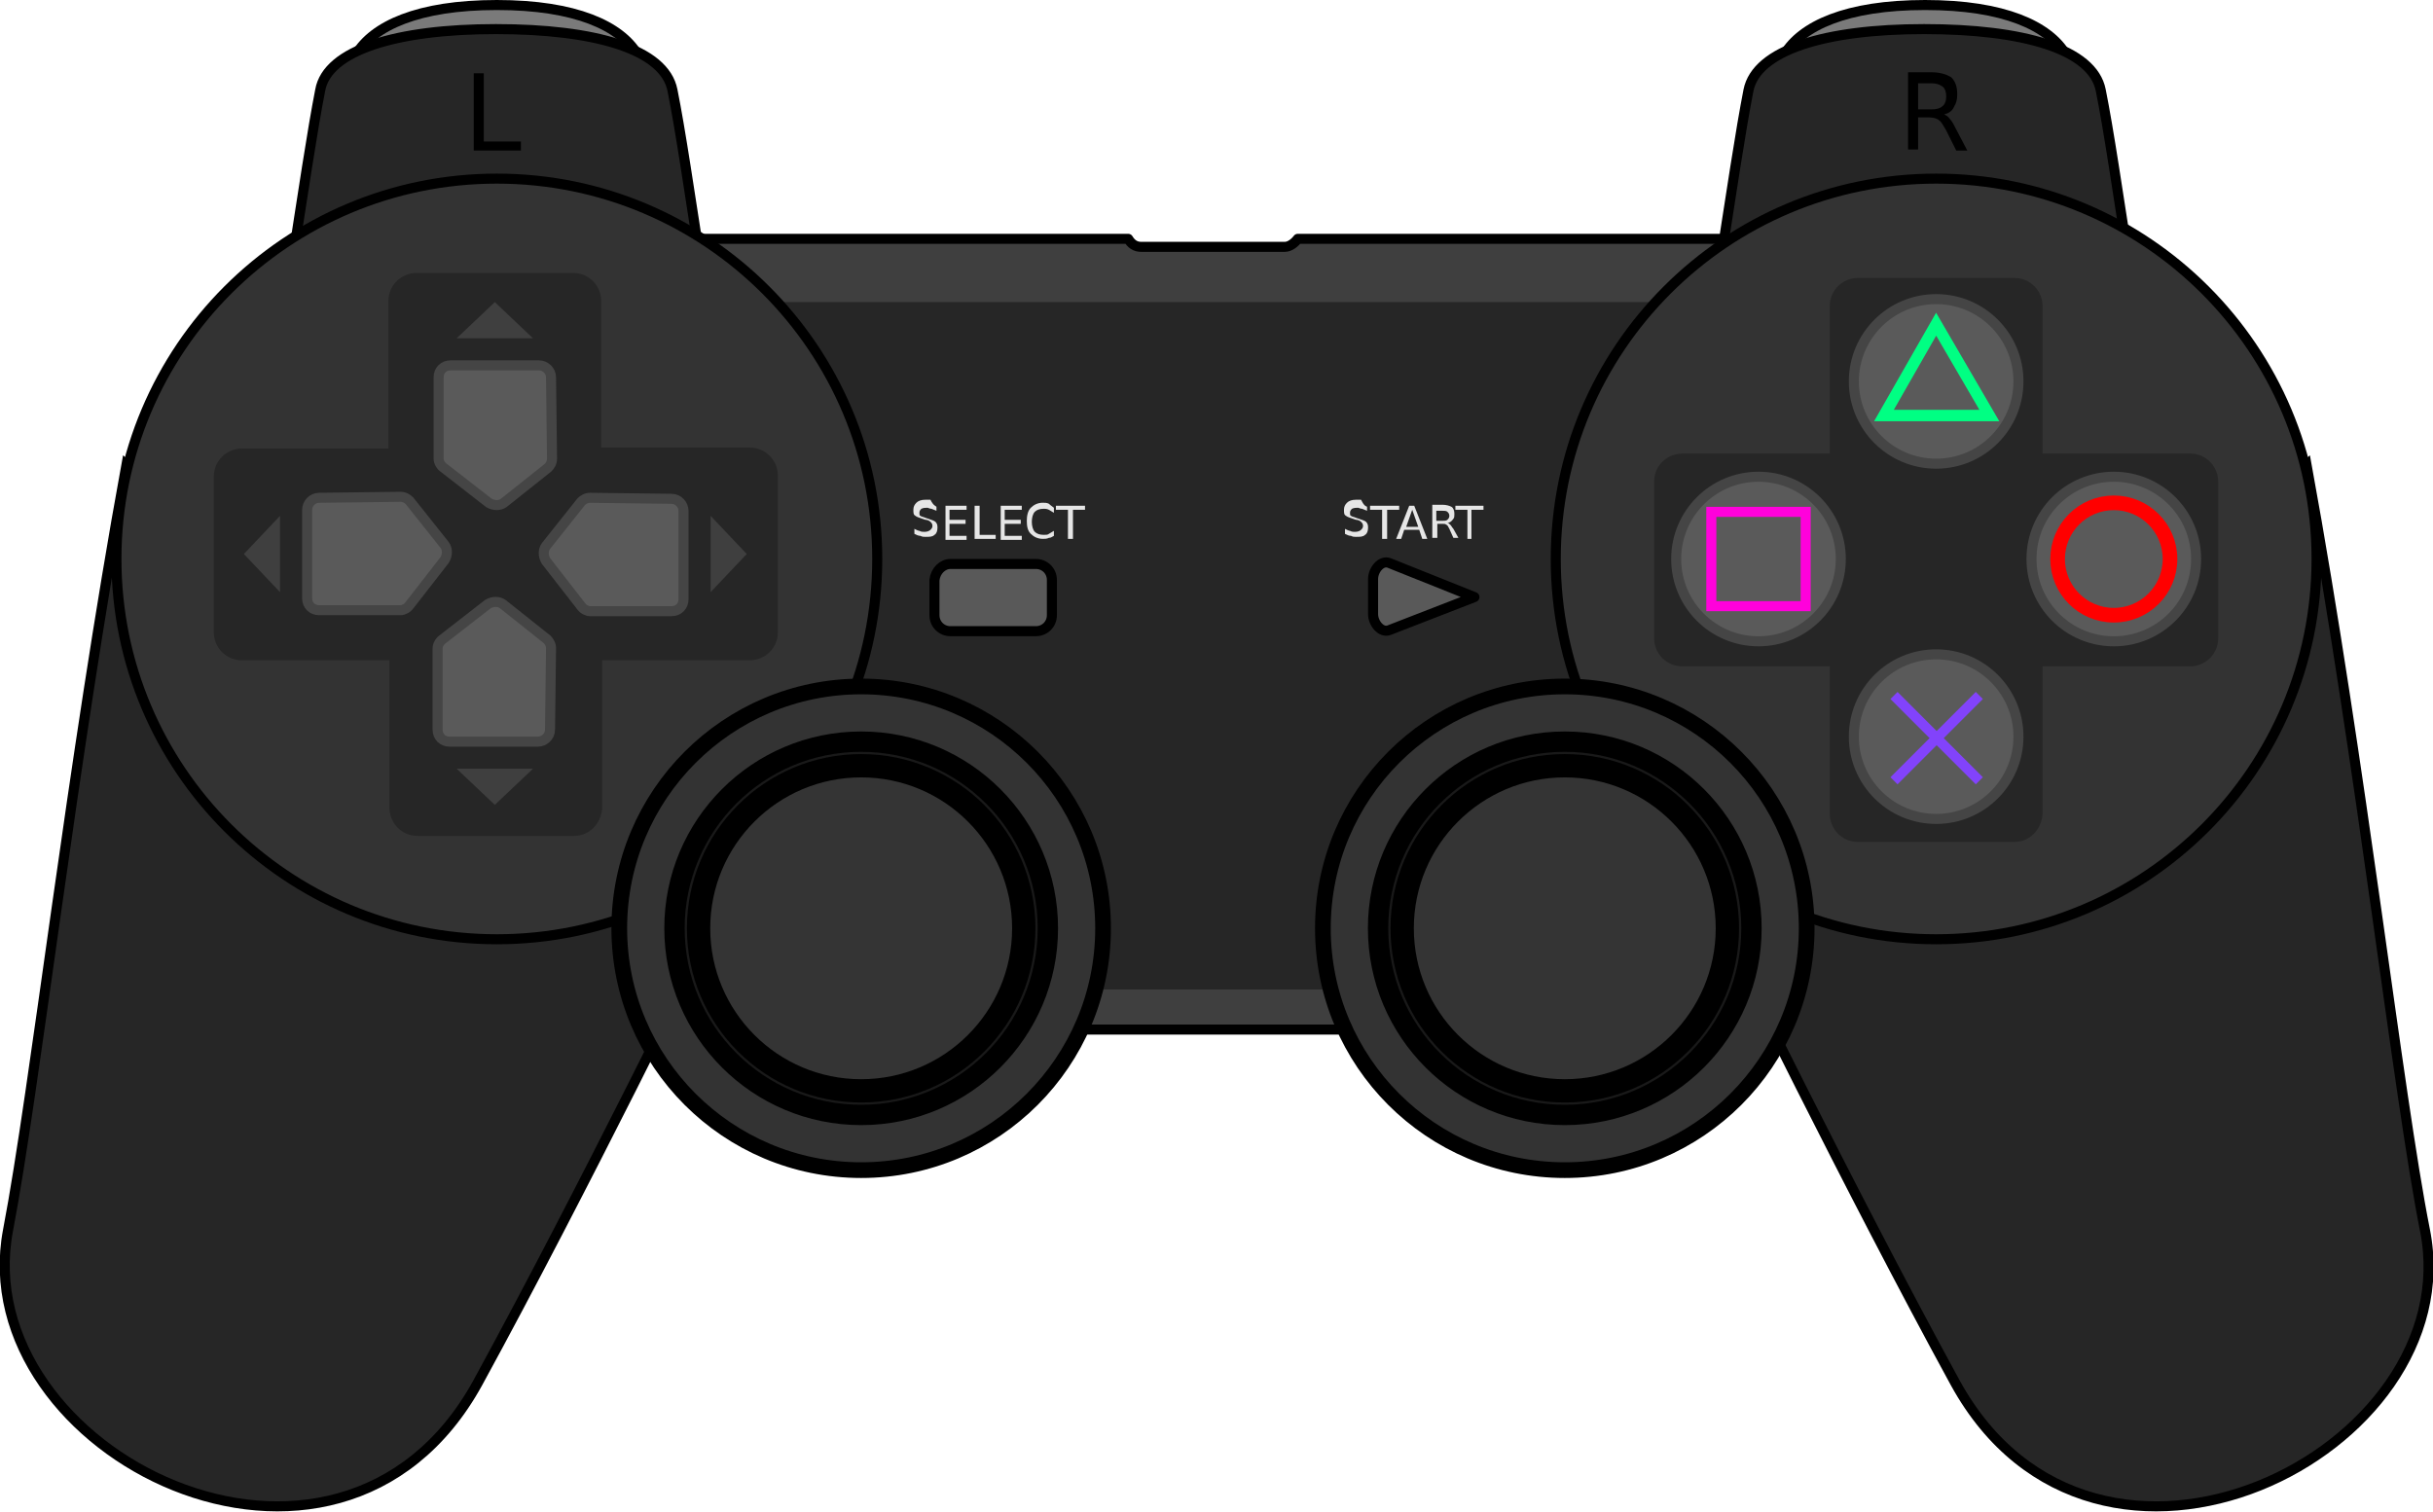
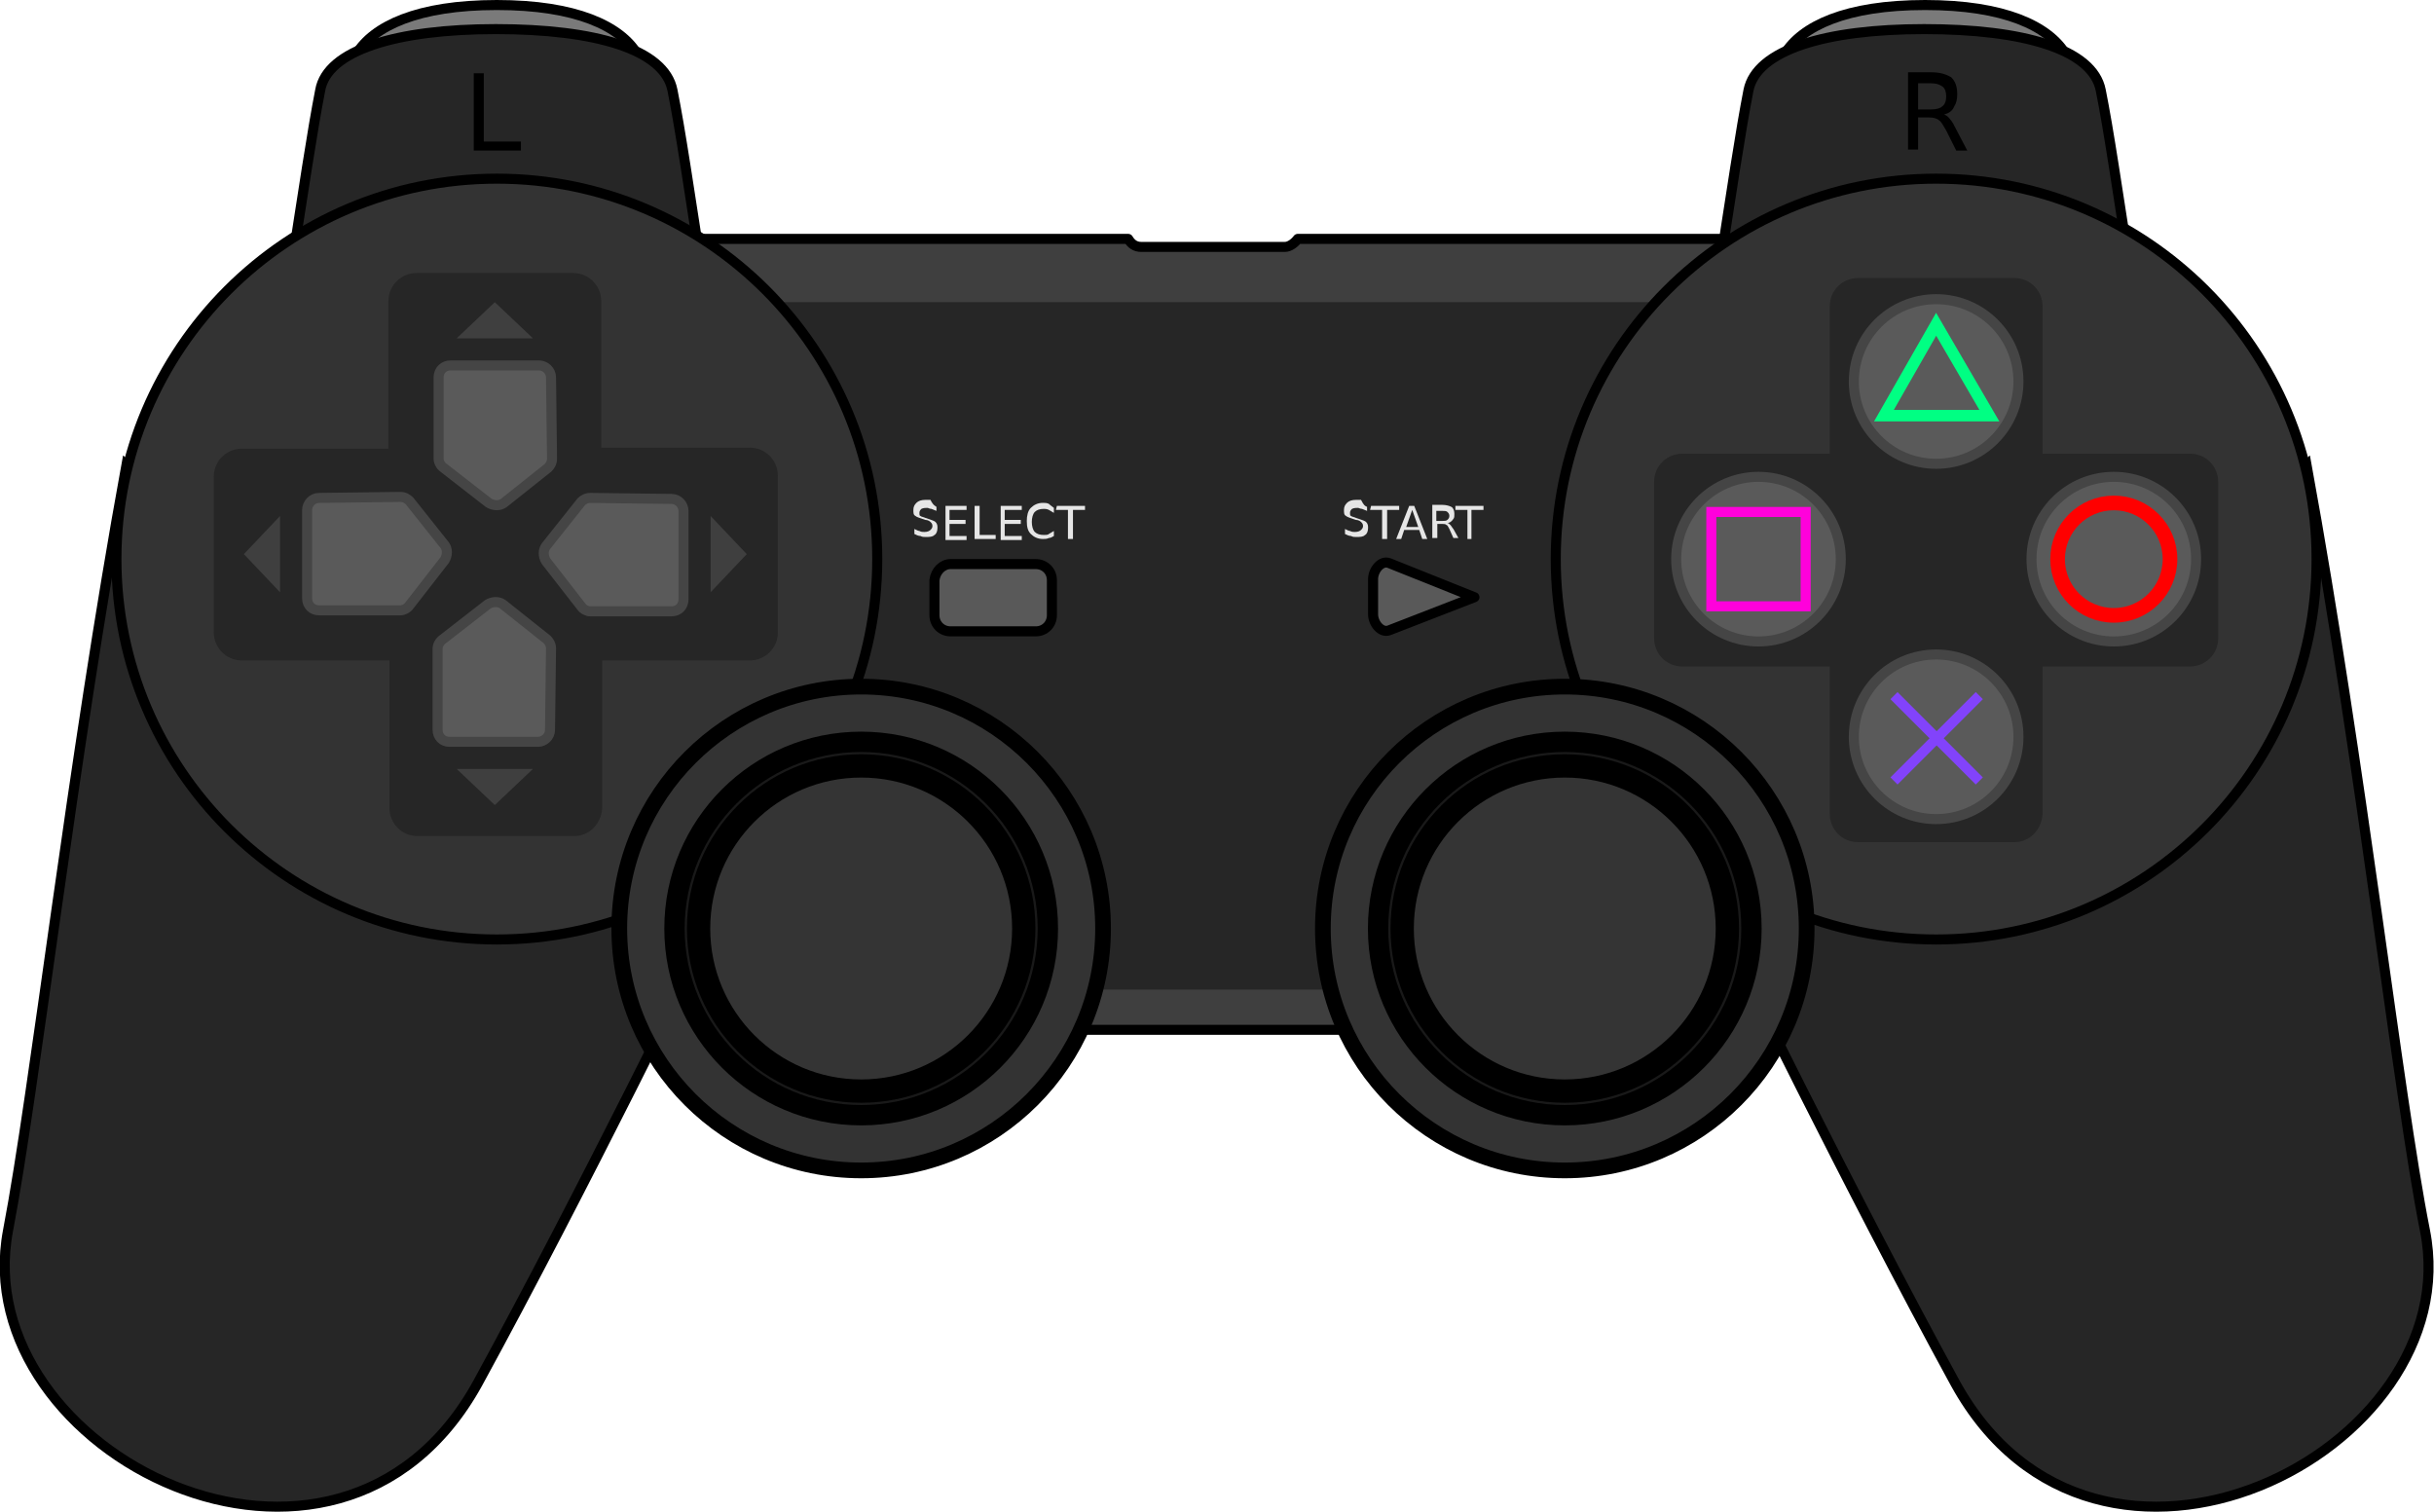
- <svg xmlns="http://www.w3.org/2000/svg" version="1.1" id="ps2-controller" x="0px" y="0px" viewBox="0.8 318 242.4 150.6" style="enable-background:new 0.8 318 242.4 150.6;" xml:space="preserve">
-   <style type="text/css">
- 	.st0{fill:#7A7A7A;stroke:#000000;}
- 	.st1{fill:#262626;stroke:#000000;}
- 	.st2{fill:#3F3F3F;stroke:#000000;stroke-linecap:round;stroke-linejoin:round;}
- 	.st3{fill:#262626;}
- 	.st4{fill:#333333;stroke:#000000;stroke-linecap:round;stroke-linejoin:round;}
- 	.st5{fill:#3F3F3F;}
- 	.st6{fill:#E6E6E6;}
- 	.st7{fill:#595959;stroke:#000000;stroke-linecap:round;stroke-linejoin:round;}
- 	.st8{fill:#5A5A5A;stroke:#454545;stroke-linecap:round;stroke-linejoin:round;}
- 	.st9{fill:none;stroke:#FF01DB;}
- 	.st10{fill:none;stroke:#00FF83;stroke-width:1.142;}
- 	.st11{fill:none;stroke:#FF0000;stroke-width:1.458;stroke-linecap:round;stroke-linejoin:round;}
- 	.st12{fill:none;stroke:#8243FB;}
- 	.st13{fill:#333333;stroke:#000000;stroke-width:1.565;stroke-linecap:round;stroke-linejoin:round;}
- 	.st14{fill-opacity:0.518;stroke:#000000;stroke-width:2.028;stroke-linecap:round;stroke-linejoin:round;}
- 	.st15{fill:#4D4D4D;fill-opacity:0.518;stroke:#000000;stroke-width:2.323;stroke-linecap:round;stroke-linejoin:round;}
- </style>
+ <svg xmlns="http://www.w3.org/2000/svg" version="1.1" id="ps2-controller" x="0px" y="0px" width="242.5px" height="150.6px" viewBox="-305.2 396.7 242.5 150.6" style="enable-background:new -305.2 396.7 242.5 150.6;" xml:space="preserve">
  <g id="triggers">
-     <path id="R2" class="st0" d="M176,327.7h33.2l-2.6-4.3   c-1.7-2.8-6.1-4.9-14-4.9s-12.3,2.1-14,4.9L176,327.7z" />
-     <path id="L2" class="st0" d="M33.7,327.7h33.2l-2.6-4.3   c-1.7-2.8-6.1-4.9-14-4.9s-12.3,2.1-14,4.9L33.7,327.7z" />
+     <path id="L2" style="fill:#7A7A7A;stroke:#000000;" d="M-272.3,406.4h33.2l-2.6-4.3c-1.7-2.8-6.1-4.9-14-4.9s-12.3,2.1-14,4.9L-272.3,406.4z" />
+     <path id="R2" style="fill:#7A7A7A;stroke:#000000;" d="M-130,406.4   h33.2l-2.6-4.3c-1.7-2.8-6.1-4.9-14-4.9s-12.3,2.1-14,4.9L-130,406.4z" />
+     <g id="L1">
+       <path id="L1-trigger" style="fill:#262626;stroke:#000000;" d="M-234.9,426.2c-1.7-11-2.5-16.5-3.3-20.5c-0.8-4.1-7.7-6.1-17.6-6.1c-9.9,0-16.8,2.1-17.5,6.1c-0.8,4.1-1.6,9.5-3.3,20.5" />
+       <path id="text-L" d="M-258,404h1v6.8h3.7v0.9h-4.7V404" />
+     </g>
    <g id="R1">
-       <path id="R1-trigger" class="st1" d="M213.4,347.5    c-1.7-11-2.5-16.5-3.3-20.5c-0.8-4.1-7.7-6.1-17.6-6.1S175.8,323,175,327c-0.8,4.1-1.6,9.5-3.3,20.5" />
-       <path id="text-R" d="M194.5,329.4c0.2,0.1,0.4,0.2,0.6,0.5c0.2,0.2,0.4,0.6,0.6,1l1.1,2.1h-1.1    l-1-2c-0.3-0.5-0.5-0.9-0.7-1c-0.2-0.2-0.6-0.3-1-0.3h-1.1v3.2h-1v-7.7h2.3c0.9,0,1.5,0.2,2,0.5c0.4,0.4,0.6,0.9,0.6,1.7    c0,0.5-0.1,0.9-0.3,1.2C195.3,329.1,194.9,329.3,194.5,329.4 M191.9,326.2v2.7h1.3c0.5,0,0.9-0.1,1.1-0.3c0.3-0.2,0.4-0.6,0.4-1    c0-0.4-0.1-0.8-0.4-1c-0.3-0.2-0.6-0.3-1.1-0.3H191.9" />
-     </g>
-     <g id="L1">
-       <path id="L1-trigger" class="st1" d="M71.1,347.5    c-1.7-11-2.5-16.5-3.3-20.5c-0.8-4.1-7.7-6.1-17.6-6.1S33.4,323,32.7,327c-0.8,4.1-1.6,9.5-3.3,20.5" />
-       <path id="text-L" d="M48,325.3h1v6.8h3.7v0.9H48V325.3" />
+       <path id="R1-trigger" style="fill:#262626;stroke:#000000;" d="M-92.6,426.2c-1.7-11-2.5-16.5-3.3-20.5c-0.8-4.1-7.7-6.1-17.6-6.1s-16.7,2.1-17.5,6.1c-0.8,4.1-1.6,9.5-3.3,20.5" />
+       <path id="text-R" d="M-111.5,408.1c0.2,0.1,0.4,0.2,0.6,0.5c0.2,0.2,0.4,0.6,0.6,1l1.1,2.1h-1.1    l-1-2c-0.3-0.5-0.5-0.9-0.7-1c-0.2-0.2-0.6-0.3-1-0.3h-1.1v3.2h-1v-7.7h2.3c0.9,0,1.5,0.2,2,0.5c0.4,0.4,0.6,0.9,0.6,1.7    c0,0.5-0.1,0.9-0.3,1.2C-110.7,407.8-111.1,408-111.5,408.1 M-114.1,404.9v2.7h1.3c0.5,0,0.9-0.1,1.1-0.3c0.3-0.2,0.4-0.6,0.4-1    s-0.1-0.8-0.4-1c-0.3-0.2-0.6-0.3-1.1-0.3h-1.3" />
    </g>
  </g>
  <g id="background">
-     <path id="back-base" class="st2" d="M61.1,341.8   c-1.5,0-2.8,1.2-2.8,2.8v73.2c0,1.5,1.2,2.8,2.8,2.8h121.8c1.5,0,2.8-1.2,2.8-2.8v-73.2c0-1.5-1.2-2.8-2.8-2.8h-52.8   c-0.3,0.4-0.8,0.8-1.3,0.8h-14.3c-0.6,0-1-0.3-1.3-0.8H61.1z" />
-     <path id="front-base" class="st3" d="M67.4,348.1h109.1c1.5,0,2.8,1.2,2.8,2.7v63.1c0,1.5-1.2,2.7-2.8,2.7H67.4   c-1.5,0-2.8-1.2-2.8-2.7v-63.1C64.7,349.3,65.9,348.1,67.4,348.1z" />
-     <path id="leg-left" class="st1" d="M13.4,364.3   c-5.5,30.1-9.1,62.2-11.8,76.3c-4.2,22.1,32.8,40.7,46.8,15.2c10.6-19.4,22.7-44.2,22.7-44.2L13.4,364.3z" />
-     <circle id="dpad-base" class="st4" cx="50.3" cy="373.7" r="37.9" />
-     <path id="leg-right" class="st1" d="M230.6,364.3   c5.5,30.1,9.1,62.7,11.8,76.3c4.4,22.1-32.8,40.7-46.8,15.2c-10.6-19.4-22.7-44.2-22.7-44.2L230.6,364.3z" />
-     <circle id="face-base-circle" class="st4" cx="193.7" cy="373.7" r="37.9" />
-     <path id="face-buttons-base" class="st3" d="M185.9,345.7c-1.5,0-2.8,1.2-2.8,2.8v14.7h-14.7   c-1.5,0-2.8,1.2-2.8,2.8v15.6c0,1.5,1.2,2.8,2.8,2.8h14.7v14.7c0,1.5,1.2,2.8,2.8,2.8h15.6c1.5,0,2.7-1.2,2.8-2.8v-14.7H219   c1.5,0,2.8-1.2,2.8-2.8v-15.6c0-1.5-1.2-2.8-2.8-2.8h-14.7v-14.7c0-1.5-1.2-2.8-2.8-2.8H185.9z" />
-     <path id="dpad-base_1_" class="st3" d="M42.3,345.2c-1.5,0-2.8,1.2-2.8,2.8v14.7H24.9   c-1.5,0-2.8,1.2-2.8,2.8V381c0,1.5,1.2,2.8,2.8,2.8h14.7v14.7c0,1.5,1.2,2.8,2.8,2.8h15.6c1.5,0,2.7-1.2,2.8-2.8v-14.7h14.7   c1.5,0,2.8-1.2,2.8-2.8v-15.6c0-1.5-1.2-2.8-2.8-2.8H60.7V348c0-1.5-1.2-2.8-2.8-2.8H42.3z" />
+     <path id="back-base" style="fill:#3F3F3F;stroke:#000000;stroke-linecap:round;stroke-linejoin:round;" d="M-244.9,420.5c-1.5,0-2.8,1.2-2.8,2.8v73.2c0,1.5,1.2,2.8,2.8,2.8h121.8c1.5,0,2.8-1.2,2.8-2.8v-73.2c0-1.5-1.2-2.8-2.8-2.8h-52.8   c-0.3,0.4-0.8,0.8-1.3,0.8h-14.3c-0.6,0-1-0.3-1.3-0.8H-244.9z" />
+     <path id="front-base" style="fill:#262626;" d="M-238.6,426.8h109.1c1.5,0,2.8,1.2,2.8,2.7v63.1c0,1.5-1.2,2.7-2.8,2.7h-109.1   c-1.5,0-2.8-1.2-2.8-2.7v-63.1C-241.3,428-240.1,426.8-238.6,426.8z" />
+     <path id="leg-left" style="fill:#262626;stroke:#000000;" d="M-292.6,443c-5.5,30.1-9.1,62.2-11.8,76.3c-4.2,22.1,32.8,40.7,46.8,15.2c10.6-19.4,22.7-44.2,22.7-44.2L-292.6,443z" />
+     <circle id="dpad-base" style="fill:#333333;stroke:#000000;stroke-linecap:round;stroke-linejoin:round;" cx="-255.7" cy="452.4" r="37.9" />
+     <path id="leg-right" style="fill:#262626;stroke:#000000;" d="M-75.4,443c5.5,30.1,9.1,62.7,11.8,76.3c4.4,22.1-32.8,40.7-46.8,15.2c-10.6-19.4-22.7-44.2-22.7-44.2L-75.4,443z" />
+     <circle id="face-base-circle" style="fill:#333333;stroke:#000000;stroke-linecap:round;stroke-linejoin:round;" cx="-112.3" cy="452.4" r="37.9" />
+     <path id="face-buttons-base" style="fill:#262626;" d="M-120.1,424.4c-1.5,0-2.8,1.2-2.8,2.8   v14.7h-14.7c-1.5,0-2.8,1.2-2.8,2.8v15.6c0,1.5,1.2,2.8,2.8,2.8h14.7v14.7c0,1.5,1.2,2.8,2.8,2.8h15.6c1.5,0,2.7-1.2,2.8-2.8v-14.7   H-87c1.5,0,2.8-1.2,2.8-2.8v-15.6c0-1.5-1.2-2.8-2.8-2.8h-14.7v-14.7c0-1.5-1.2-2.8-2.8-2.8H-120.1z" />
+     <path id="dpad-base_1_" style="fill:#262626;" d="M-263.7,423.9c-1.5,0-2.8,1.2-2.8,2.8v14.7   h-14.6c-1.5,0-2.8,1.2-2.8,2.8v15.5c0,1.5,1.2,2.8,2.8,2.8h14.7v14.7c0,1.5,1.2,2.8,2.8,2.8h15.6c1.5,0,2.7-1.2,2.8-2.8v-14.7h14.7   c1.5,0,2.8-1.2,2.8-2.8v-15.6c0-1.5-1.2-2.8-2.8-2.8h-14.8v-14.6c0-1.5-1.2-2.8-2.8-2.8H-263.7z" />
    <g id="dpad-outer" transform="translate(-259.5013,-472.9924)">
-       <path id="dpad-outer-up" class="st5" d="    M309.6,821.1l-3.8,3.6h7.6L309.6,821.1z" />
-       <path id="dpad-outer-down" class="st5" d="    M309.6,871.2l-3.8-3.6h7.6L309.6,871.2z" />
-       <path id="dpad-outer-right" class="st5" d="    M334.7,846.2l-3.6-3.8v7.6L334.7,846.2z" />
-       <path id="dpad-outer-left" class="st5" d="    M284.6,846.2l3.6-3.8v7.6L284.6,846.2z" />
+       <path id="dpad-outer-up" style="fill:#3F3F3F;" d="M3.6,899.8l-3.8,3.6h7.6L3.6,899.8z" />
+       <path id="dpad-outer-down" style="fill:#3F3F3F;" d="M3.6,949.9l-3.8-3.6h7.6L3.6,949.9z" />
+       <path id="dpad-outer-right" style="fill:#3F3F3F;" d="M28.7,924.9l-3.6-3.8v7.6L28.7,924.9z" />
+       <path id="dpad-outer-left" style="fill:#3F3F3F;" d="M-21.4,924.9l3.6-3.8v7.6L-21.4,924.9z" />
    </g>
-     <path id="text-select" class="st6" d="M94.1,368.5v0.4c-0.2-0.1-0.3-0.1-0.5-0.2   c-0.2,0-0.3-0.1-0.4-0.1c-0.2,0-0.4,0-0.6,0.1c-0.1,0.1-0.2,0.2-0.2,0.4c0,0.1,0,0.3,0.1,0.3c0.1,0.1,0.3,0.1,0.5,0.2l0.3,0.1   c0.3,0.1,0.6,0.2,0.7,0.3c0.2,0.2,0.2,0.4,0.2,0.6c0,0.3-0.1,0.6-0.3,0.7c-0.2,0.2-0.5,0.2-0.9,0.2c-0.2,0-0.3,0-0.5-0.1   c-0.2,0-0.4-0.1-0.6-0.2v-0.5c0.2,0.1,0.4,0.2,0.5,0.2c0.2,0.1,0.3,0.1,0.5,0.1c0.3,0,0.5-0.1,0.6-0.2c0.1-0.1,0.2-0.2,0.2-0.4   c0-0.2-0.1-0.3-0.2-0.4c-0.1-0.1-0.3-0.2-0.5-0.2l-0.3-0.1c-0.3-0.1-0.6-0.2-0.7-0.3c-0.2-0.1-0.2-0.3-0.2-0.6   c0-0.3,0.1-0.5,0.3-0.7c0.2-0.2,0.5-0.3,0.9-0.3c0.2,0,0.3,0,0.5,0C93.8,368.4,94,368.4,94.1,368.5 M95,368.4h2.1v0.4h-1.7v1h1.6   v0.4h-1.6v1.2h1.7v0.4H95V368.4 M97.9,368.4h0.5v2.9h1.6v0.4h-2.1V368.4 M100.5,368.4h2.1v0.4h-1.7v1h1.6v0.4h-1.6v1.2h1.7v0.4   h-2.1V368.4 M105.8,368.6v0.5c-0.2-0.1-0.3-0.2-0.5-0.3c-0.2-0.1-0.4-0.1-0.5-0.1c-0.4,0-0.7,0.1-0.9,0.3c-0.2,0.2-0.3,0.6-0.3,1   c0,0.4,0.1,0.8,0.3,1c0.2,0.2,0.5,0.3,0.9,0.3c0.2,0,0.4,0,0.5-0.1c0.2-0.1,0.3-0.2,0.5-0.3v0.5c-0.2,0.1-0.3,0.2-0.5,0.2   c-0.2,0.1-0.4,0.1-0.6,0.1c-0.5,0-0.9-0.2-1.2-0.5c-0.3-0.3-0.4-0.7-0.4-1.3c0-0.5,0.1-1,0.4-1.3c0.3-0.3,0.7-0.5,1.2-0.5   c0.2,0,0.4,0,0.6,0.1C105.5,368.4,105.7,368.5,105.8,368.6 M106.1,368.4h2.8v0.4h-1.2v2.9h-0.5v-2.9h-1.2V368.4" />
-     <path id="text-start" class="st6" d="M137,368.5v0.4c-0.2-0.1-0.3-0.1-0.5-0.2   c-0.2,0-0.3-0.1-0.4-0.1c-0.2,0-0.4,0-0.6,0.1c-0.1,0.1-0.2,0.2-0.2,0.4c0,0.1,0,0.3,0.1,0.3c0.1,0.1,0.3,0.1,0.5,0.2l0.3,0.1   c0.3,0.1,0.6,0.2,0.7,0.3c0.2,0.2,0.2,0.4,0.2,0.6c0,0.3-0.1,0.6-0.3,0.7c-0.2,0.2-0.5,0.2-0.9,0.2c-0.2,0-0.3,0-0.5-0.1   c-0.2,0-0.4-0.1-0.6-0.2v-0.5c0.2,0.1,0.4,0.2,0.5,0.2c0.2,0.1,0.3,0.1,0.5,0.1c0.3,0,0.5-0.1,0.6-0.2c0.1-0.1,0.2-0.2,0.2-0.4   c0-0.2-0.1-0.3-0.2-0.4c-0.1-0.1-0.3-0.2-0.5-0.2l-0.3-0.1c-0.3-0.1-0.6-0.2-0.7-0.3c-0.2-0.1-0.2-0.3-0.2-0.6   c0-0.3,0.1-0.5,0.3-0.7c0.2-0.2,0.5-0.3,0.9-0.3c0.2,0,0.3,0,0.5,0C136.7,368.4,136.8,368.4,137,368.5 M137.4,368.4h2.8v0.4h-1.2   v2.9h-0.5v-2.9h-1.2V368.4 M141.5,368.8l-0.6,1.7h1.2L141.5,368.8 M141.2,368.4h0.5l1.3,3.3h-0.5l-0.3-0.9h-1.5l-0.3,0.9h-0.5   L141.2,368.4 M145,370.1c0.1,0,0.2,0.1,0.3,0.2c0.1,0.1,0.2,0.3,0.3,0.4l0.5,0.9h-0.5l-0.4-0.9c-0.1-0.2-0.2-0.4-0.3-0.4   c-0.1-0.1-0.2-0.1-0.4-0.1h-0.5v1.4h-0.5v-3.3h1c0.4,0,0.7,0.1,0.9,0.2s0.3,0.4,0.3,0.7c0,0.2,0,0.4-0.1,0.5   C145.4,370,145.2,370.1,145,370.1 M143.9,368.7v1.2h0.6c0.2,0,0.4,0,0.5-0.1c0.1-0.1,0.2-0.2,0.2-0.4s-0.1-0.3-0.2-0.4   c-0.1-0.1-0.3-0.1-0.5-0.1H143.9 M145.8,368.4h2.8v0.4h-1.2v2.9H147v-2.9h-1.2V368.4" />
+     <path id="text-select" style="fill:#E6E6E6;" d="M-211.9,447.2v0.4c-0.2-0.1-0.3-0.1-0.5-0.2   c-0.2,0-0.3-0.1-0.4-0.1c-0.2,0-0.4,0-0.6,0.1c-0.1,0.1-0.2,0.2-0.2,0.4c0,0.1,0,0.3,0.1,0.3c0.1,0.1,0.3,0.1,0.5,0.2l0.3,0.1   c0.3,0.1,0.6,0.2,0.7,0.3c0.2,0.2,0.2,0.4,0.2,0.6c0,0.3-0.1,0.6-0.3,0.7c-0.2,0.2-0.5,0.2-0.9,0.2c-0.2,0-0.3,0-0.5-0.1   c-0.2,0-0.4-0.1-0.6-0.2v-0.5c0.2,0.1,0.4,0.2,0.5,0.2c0.2,0.1,0.3,0.1,0.5,0.1c0.3,0,0.5-0.1,0.6-0.2c0.1-0.1,0.2-0.2,0.2-0.4   c0-0.2-0.1-0.3-0.2-0.4c-0.1-0.1-0.3-0.2-0.5-0.2l-0.3-0.1c-0.3-0.1-0.6-0.2-0.7-0.3c-0.2-0.1-0.2-0.3-0.2-0.6   c0-0.3,0.1-0.5,0.3-0.7c0.2-0.2,0.5-0.3,0.9-0.3c0.2,0,0.3,0,0.5,0C-212.2,447.1-212,447.1-211.9,447.2 M-211,447.1h2.1v0.4h-1.7v1   h1.6v0.4h-1.6v1.2h1.7v0.4h-2.1V447.1 M-208.1,447.1h0.5v2.9h1.6v0.4h-2.1V447.1 M-205.5,447.1h2.1v0.4h-1.7v1h1.6v0.4h-1.6v1.2   h1.7v0.4h-2.1V447.1 M-200.2,447.3v0.5c-0.2-0.1-0.3-0.2-0.5-0.3c-0.2-0.1-0.4-0.1-0.5-0.1c-0.4,0-0.7,0.1-0.9,0.3   c-0.2,0.2-0.3,0.6-0.3,1s0.1,0.8,0.3,1c0.2,0.2,0.5,0.3,0.9,0.3c0.2,0,0.4,0,0.5-0.1c0.2-0.1,0.3-0.2,0.5-0.3v0.5   c-0.2,0.1-0.3,0.2-0.5,0.2c-0.2,0.1-0.4,0.1-0.6,0.1c-0.5,0-0.9-0.2-1.2-0.5c-0.3-0.3-0.4-0.7-0.4-1.3c0-0.5,0.1-1,0.4-1.3   s0.7-0.5,1.2-0.5c0.2,0,0.4,0,0.6,0.1C-200.5,447.1-200.3,447.2-200.2,447.3 M-199.9,447.1h2.8v0.4h-1.2v2.9h-0.5v-2.9h-1.2   L-199.9,447.1" />
+     <path id="text-start" style="fill:#E6E6E6;" d="M-169,447.2v0.4c-0.2-0.1-0.3-0.1-0.5-0.2   c-0.2,0-0.3-0.1-0.4-0.1c-0.2,0-0.4,0-0.6,0.1c-0.1,0.1-0.2,0.2-0.2,0.4c0,0.1,0,0.3,0.1,0.3c0.1,0.1,0.3,0.1,0.5,0.2l0.3,0.1   c0.3,0.1,0.6,0.2,0.7,0.3c0.2,0.2,0.2,0.4,0.2,0.6c0,0.3-0.1,0.6-0.3,0.7c-0.2,0.2-0.5,0.2-0.9,0.2c-0.2,0-0.3,0-0.5-0.1   c-0.2,0-0.4-0.1-0.6-0.2v-0.5c0.2,0.1,0.4,0.2,0.5,0.2c0.2,0.1,0.3,0.1,0.5,0.1c0.3,0,0.5-0.1,0.6-0.2s0.2-0.2,0.2-0.4   c0-0.2-0.1-0.3-0.2-0.4c-0.1-0.1-0.3-0.2-0.5-0.2l-0.3-0.1c-0.3-0.1-0.6-0.2-0.7-0.3c-0.2-0.1-0.2-0.3-0.2-0.6   c0-0.3,0.1-0.5,0.3-0.7s0.5-0.3,0.9-0.3c0.2,0,0.3,0,0.5,0C-169.3,447.1-169.2,447.1-169,447.2 M-168.6,447.1h2.8v0.4h-1.2v2.9   h-0.5v-2.9h-1.2L-168.6,447.1 M-164.5,447.5l-0.6,1.7h1.2L-164.5,447.5 M-164.8,447.1h0.5l1.3,3.3h-0.5l-0.3-0.9h-1.5l-0.3,0.9   h-0.5L-164.8,447.1 M-161,448.8c0.1,0,0.2,0.1,0.3,0.2s0.2,0.3,0.3,0.4l0.5,0.9h-0.5l-0.4-0.9c-0.1-0.2-0.2-0.4-0.3-0.4   c-0.1-0.1-0.2-0.1-0.4-0.1h-0.5v1.4h-0.5V447h1c0.4,0,0.7,0.1,0.9,0.2s0.3,0.4,0.3,0.7c0,0.2,0,0.4-0.1,0.5   C-160.6,448.7-160.8,448.8-161,448.8 M-162.1,447.4v1.2h0.6c0.2,0,0.4,0,0.5-0.1s0.2-0.2,0.2-0.4s-0.1-0.3-0.2-0.4   c-0.1-0.1-0.3-0.1-0.5-0.1h-0.6 M-160.2,447.1h2.8v0.4h-1.2v2.9h-0.4v-2.9h-1.2V447.1" />
  </g>
  <g id="buttons">
-     <path id="btn-select" class="st7" d="M95.5,374.2h8.5c0.9,0,1.6,0.7,1.6,1.6v3.5c0,0.9-0.7,1.6-1.6,1.6h-8.5   c-0.9,0-1.6-0.7-1.6-1.6v-3.5C94,374.9,94.7,374.2,95.5,374.2z" />
-     <path id="btn-start" class="st7" d="M147.7,377.5l-8.5,3.3   c-0.8,0.3-1.6-0.7-1.6-1.6v-3.5c0-0.9,0.8-1.9,1.6-1.6L147.7,377.5z" />
+     <path id="btn-select" style="fill:#595959;stroke:#000000;stroke-linecap:round;stroke-linejoin:round;" d="M-210.5,452.9h8.5   c0.9,0,1.6,0.7,1.6,1.6v3.5c0,0.9-0.7,1.6-1.6,1.6h-8.5c-0.9,0-1.6-0.7-1.6-1.6v-3.5C-212,453.6-211.3,452.9-210.5,452.9z" />
+     <path id="btn-start" style="fill:#595959;stroke:#000000;stroke-linecap:round;stroke-linejoin:round;" d="M-158.3,456.2l-8.5,3.3c-0.8,0.3-1.6-0.7-1.6-1.6v-3.5c0-0.9,0.8-1.9,1.6-1.6L-158.3,456.2z" />
    <g id="dpad" transform="translate(-259.5013,-472.9924)">
-       <path id="dpad-right" class="st8" d="    M319.1,840.6c-0.4,0-0.7,0.2-0.9,0.4l-3.5,4.4c-0.3,0.4-0.3,1,0,1.5l3.5,4.5c0.2,0.3,0.6,0.5,0.9,0.5l8.1,0c0.7,0,1.2-0.5,1.2-1.2    c0,0,0,0,0,0v-8.8c0-0.6-0.5-1.2-1.2-1.2L319.1,840.6z" />
-       <path id="dpad-left" class="st8" d="    M300.2,840.5c0.4,0,0.7,0.2,0.9,0.4l3.5,4.4c0.3,0.4,0.3,1,0,1.5l-3.5,4.5c-0.2,0.3-0.6,0.5-0.9,0.5l-8.1,0    c-0.7,0-1.2-0.5-1.2-1.2c0,0,0,0,0,0v-8.8c0-0.6,0.5-1.2,1.2-1.2L300.2,840.5z" />
-       <path id="dpad_down" class="st8" d="    M315.2,855.6c0-0.4-0.2-0.7-0.4-0.9l-4.4-3.5c-0.4-0.3-1-0.3-1.5,0l-4.5,3.5c-0.3,0.2-0.5,0.6-0.5,0.9l0,8.1    c0,0.7,0.5,1.2,1.2,1.2c0,0,0,0,0,0h8.8c0.6,0,1.2-0.5,1.2-1.2L315.2,855.6z" />
-       <path id="dpad-up" class="st8" d="    M315.3,836.7c0,0.4-0.2,0.7-0.4,0.9l-4.4,3.5c-0.4,0.3-1,0.3-1.5,0l-4.5-3.5c-0.3-0.2-0.5-0.6-0.5-0.9l0-8.1    c0-0.7,0.5-1.2,1.2-1.2c0,0,0,0,0,0h8.8c0.6,0,1.2,0.5,1.2,1.2L315.3,836.7z" />
+       <path id="dpad-right" style="fill:#5A5A5A;stroke:#454545;stroke-linecap:round;stroke-linejoin:round;" d="M13.1,919.3c-0.4,0-0.7,0.2-0.9,0.4l-3.5,4.4c-0.3,0.4-0.3,1,0,1.5l3.5,4.5c0.2,0.3,0.6,0.5,0.9,0.5h8.1c0.7,0,1.2-0.5,1.2-1.2    l0,0v-8.8c0-0.6-0.5-1.2-1.2-1.2L13.1,919.3z" />
+       <path id="dpad-left" style="fill:#5A5A5A;stroke:#454545;stroke-linecap:round;stroke-linejoin:round;" d="M-5.8,919.2c0.4,0,0.7,0.2,0.9,0.4l3.5,4.4c0.3,0.4,0.3,1,0,1.5l-3.5,4.5c-0.2,0.3-0.6,0.5-0.9,0.5h-8.1c-0.7,0-1.2-0.5-1.2-1.2    l0,0v-8.8c0-0.6,0.5-1.2,1.2-1.2L-5.8,919.2z" />
+       <path id="dpad_down" style="fill:#5A5A5A;stroke:#454545;stroke-linecap:round;stroke-linejoin:round;" d="M9.2,934.3c0-0.4-0.2-0.7-0.4-0.9l-4.4-3.5c-0.4-0.3-1-0.3-1.5,0l-4.5,3.5c-0.3,0.2-0.5,0.6-0.5,0.9v8.1c0,0.7,0.5,1.2,1.2,1.2    l0,0h8.8c0.6,0,1.2-0.5,1.2-1.2L9.2,934.3z" />
+       <path id="dpad-up" style="fill:#5A5A5A;stroke:#454545;stroke-linecap:round;stroke-linejoin:round;" d="M9.3,915.4c0,0.4-0.2,0.7-0.4,0.9l-4.4,3.5c-0.4,0.3-1,0.3-1.5,0l-4.5-3.5c-0.3-0.2-0.5-0.6-0.5-0.9v-8.1c0-0.7,0.5-1.2,1.2-1.2    l0,0H8c0.6,0,1.2,0.5,1.2,1.2L9.3,915.4z" />
    </g>
    <g id="face-buttons">
      <g id="facebtn-square" transform="translate(-259.5013,-472.9924)">
-         <circle id="path3250" class="st8" cx="435.5" cy="846.7" r="8.2" />
-         <rect id="rect3307" x="430.8" y="842" class="st9" width="9.4" height="9.4" />
+         <circle id="path3250" style="fill:#5A5A5A;stroke:#454545;stroke-linecap:round;stroke-linejoin:round;" cx="129.5" cy="925.4" r="8.2" />
+         <rect id="rect3307" x="124.8" y="920.7" style="fill:none;stroke:#FF01DB;" width="9.4" height="9.4" />
      </g>
      <g id="facebtn-triangle" transform="translate(-259.5013,-472.9924)">
-         <circle id="path3244" class="st8" cx="453.2" cy="829" r="8.2" />
-         <path id="path3309" class="st10" d="     M458.5,832.4H448l5.2-9.1L458.5,832.4z" />
+         <circle id="path3244" style="fill:#5A5A5A;stroke:#454545;stroke-linecap:round;stroke-linejoin:round;" cx="147.2" cy="907.7" r="8.2" />
+         <path id="path3309" style="fill:none;stroke:#00FF83;stroke-width:1.142;" d="M152.5,911.1H142l5.2-9.1L152.5,911.1z" />
      </g>
      <g id="facebtn-circle" transform="translate(-259.5013,-472.9924)">
-         <circle id="path3248" class="st8" cx="470.9" cy="846.7" r="8.2" />
-         <circle id="path3311" class="st11" cx="470.9" cy="846.7" r="5.6" />
+         <circle id="path3248" style="fill:#5A5A5A;stroke:#454545;stroke-linecap:round;stroke-linejoin:round;" cx="164.9" cy="925.4" r="8.2" />
+         <circle id="path3311" style="fill:none;stroke:#FF0000;stroke-width:1.458;stroke-linecap:round;stroke-linejoin:round;" cx="164.9" cy="925.4" r="5.6" />
      </g>
      <g id="facebtn-cross" transform="translate(-259.5013,-472.9924)">
-         <circle id="path3246" class="st8" cx="453.2" cy="864.4" r="8.2" />
-         <path id="path3313" class="st12" d="M449,860.3l8.5,8.5 M457.5,860.3l-8.5,8.5" />
+         <circle id="path3246" style="fill:#5A5A5A;stroke:#454545;stroke-linecap:round;stroke-linejoin:round;" cx="147.2" cy="943.1" r="8.2" />
+         <path id="path3313" style="fill:none;stroke:#8243FB;" d="M143,939l8.5,8.5 M151.5,939     l-8.5,8.5" />
      </g>
    </g>
  </g>
  <g id="sticks">
    <g id="stick-right" transform="translate(-259.5013,-472.9924)">
-       <circle id="stick-right-base" class="st13" cx="416.2" cy="883.5" r="24.1" />
-       <circle id="stick-right-outer" class="st14" cx="416.2" cy="883.5" r="18.6" />
-       <circle id="stick-right-inner" class="st15" cx="416.2" cy="883.5" r="16.2" />
+       <circle id="stick-right-base" style="fill:#333333;stroke:#000000;stroke-width:1.565;stroke-linecap:round;stroke-linejoin:round;" cx="110.2" cy="962.2" r="24.1" />
+       <circle id="stick-right-outer" style="fill-opacity:0.518;stroke:#000000;stroke-width:2.028;stroke-linecap:round;stroke-linejoin:round;" cx="110.2" cy="962.2" r="18.6" />
+       <circle id="stick-right-inner" style="fill:#4D4D4D;fill-opacity:0.518;stroke:#000000;stroke-width:2.323;stroke-linecap:round;stroke-linejoin:round;" cx="110.2" cy="962.2" r="16.2" />
    </g>
    <g id="stick-left" transform="translate(-259.5013,-472.9924)">
-       <circle id="stick-left-base" class="st13" cx="346.1" cy="883.5" r="24.1" />
-       <circle id="stick-left-outer" class="st14" cx="346.1" cy="883.5" r="18.6" />
-       <circle id="stick-left-inner" class="st15" cx="346.1" cy="883.5" r="16.2" />
+       <circle id="stick-left-base" style="fill:#333333;stroke:#000000;stroke-width:1.565;stroke-linecap:round;stroke-linejoin:round;" cx="40.1" cy="962.2" r="24.1" />
+       <circle id="stick-left-outer" style="fill-opacity:0.518;stroke:#000000;stroke-width:2.028;stroke-linecap:round;stroke-linejoin:round;" cx="40.1" cy="962.2" r="18.6" />
+       <circle id="stick-left-inner" style="fill:#4D4D4D;fill-opacity:0.518;stroke:#000000;stroke-width:2.323;stroke-linecap:round;stroke-linejoin:round;" cx="40.1" cy="962.2" r="16.2" />
    </g>
  </g>
</svg>
